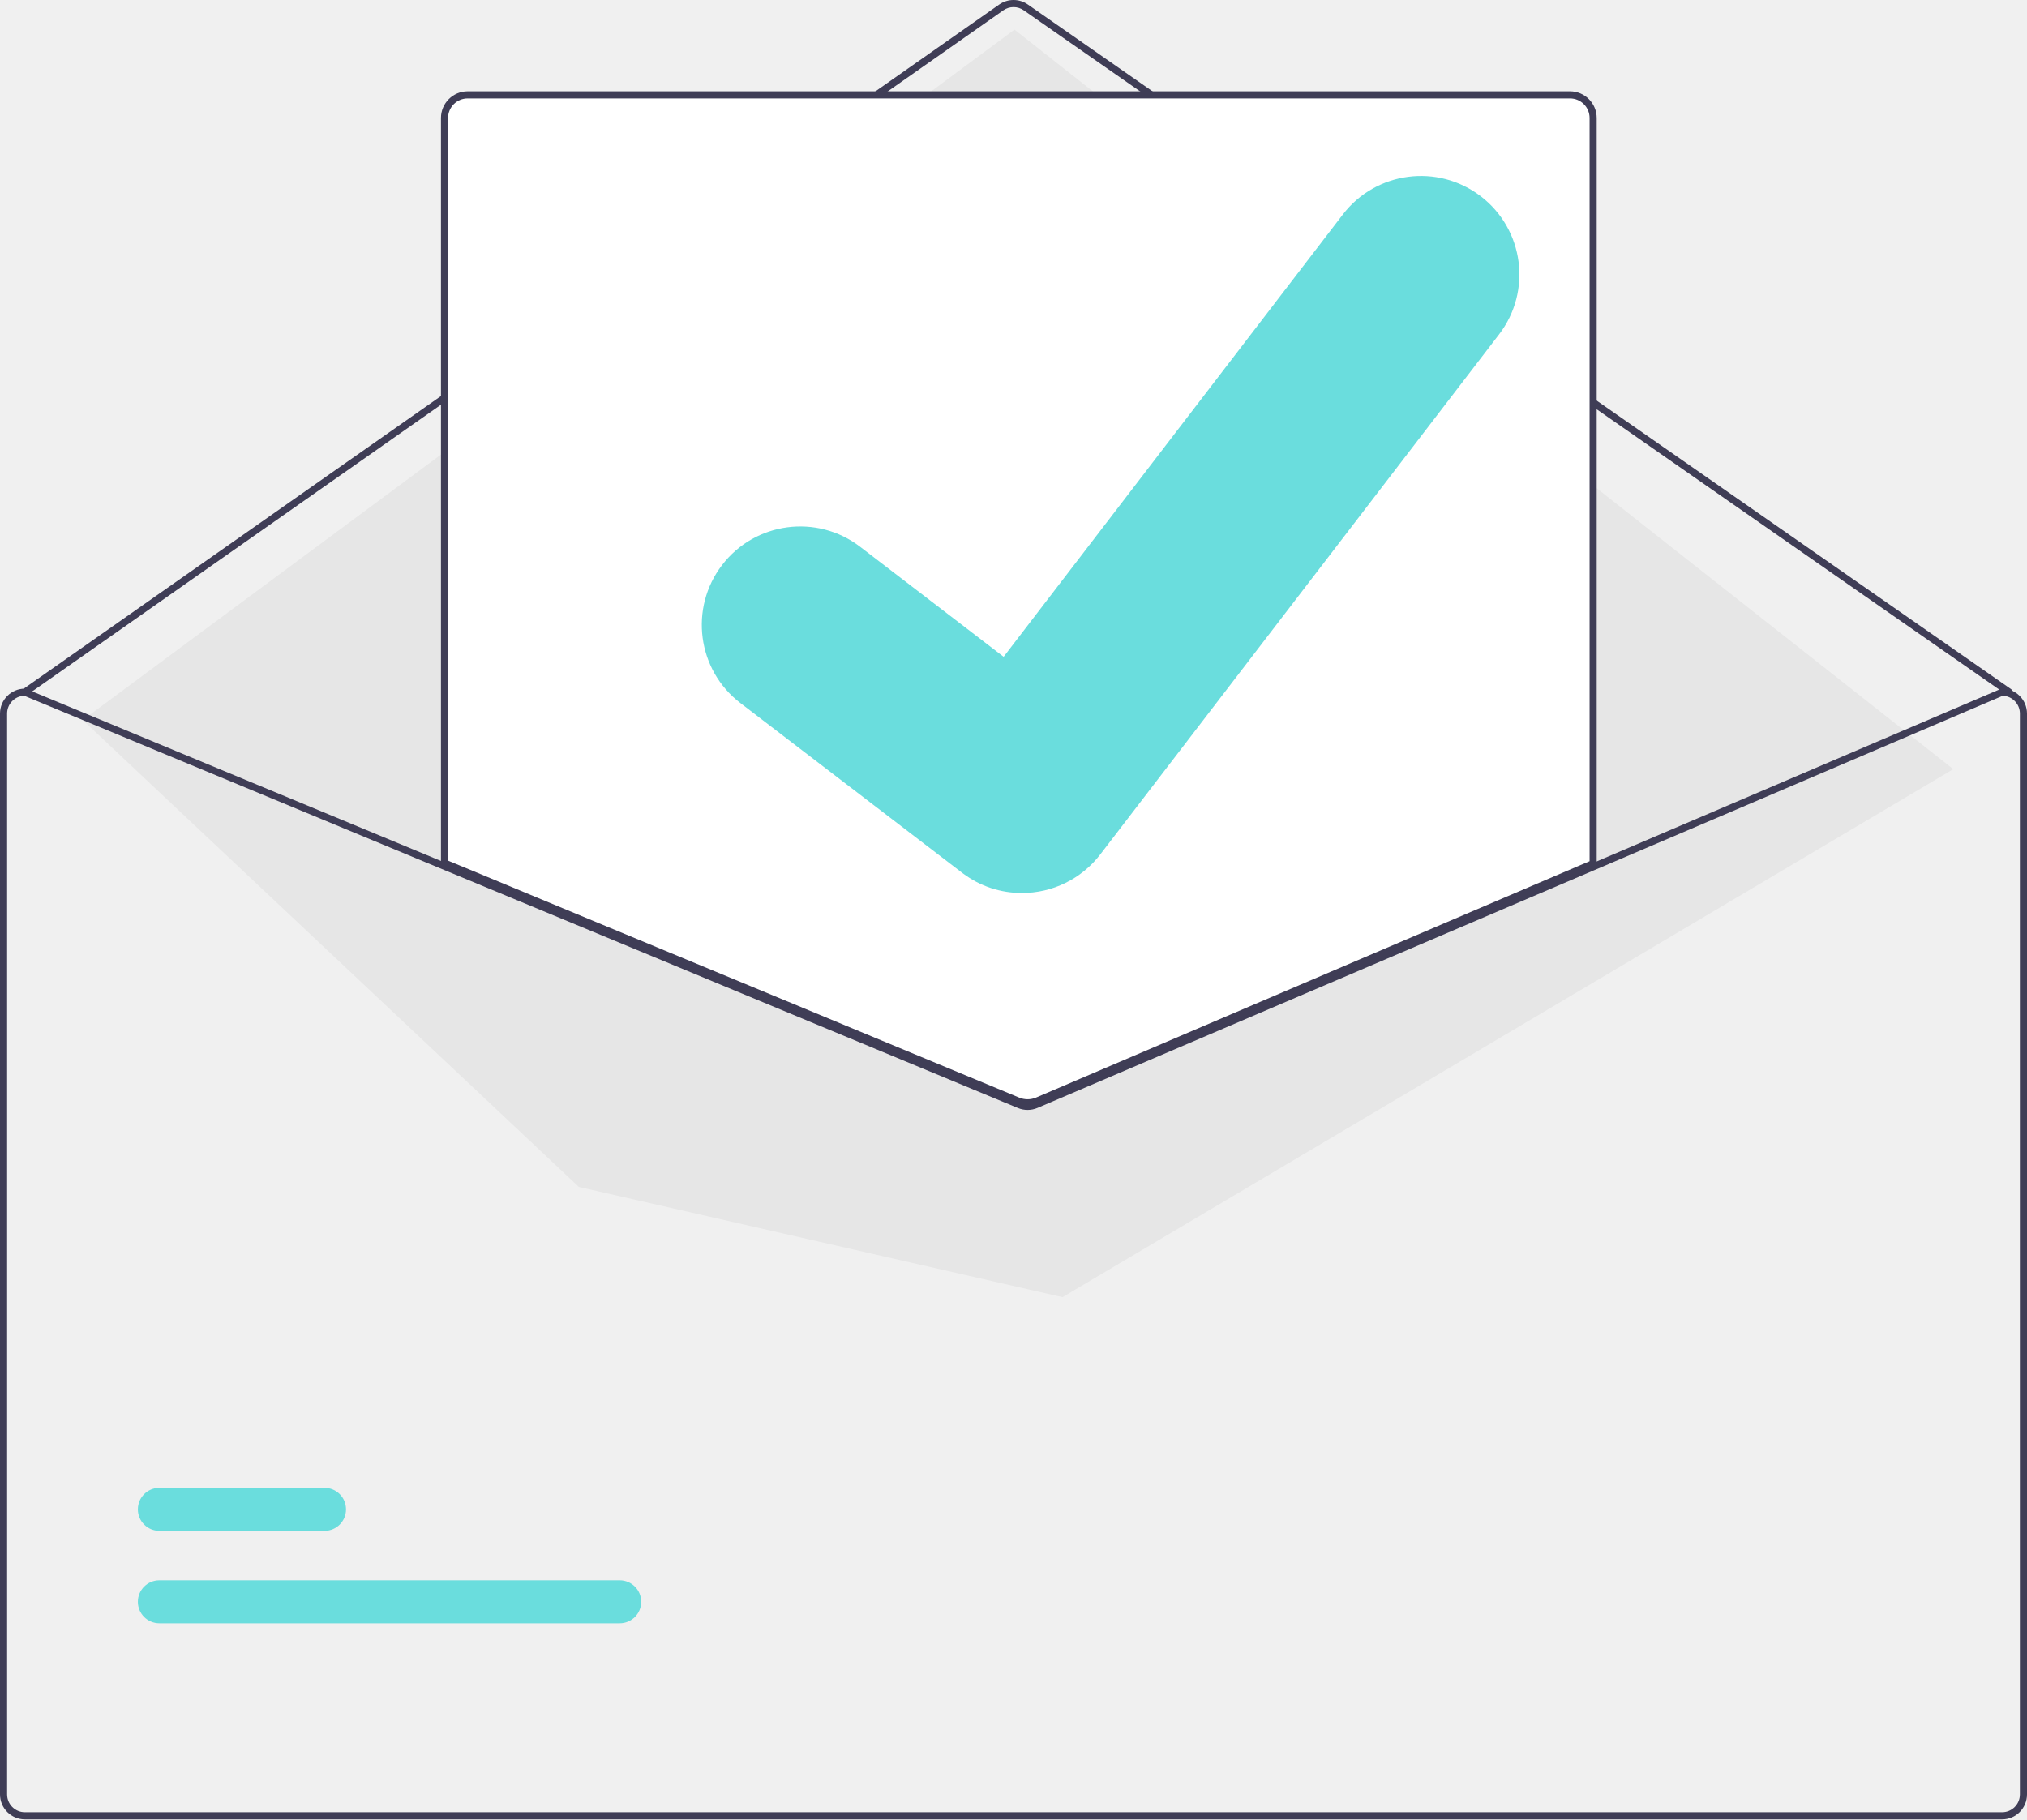
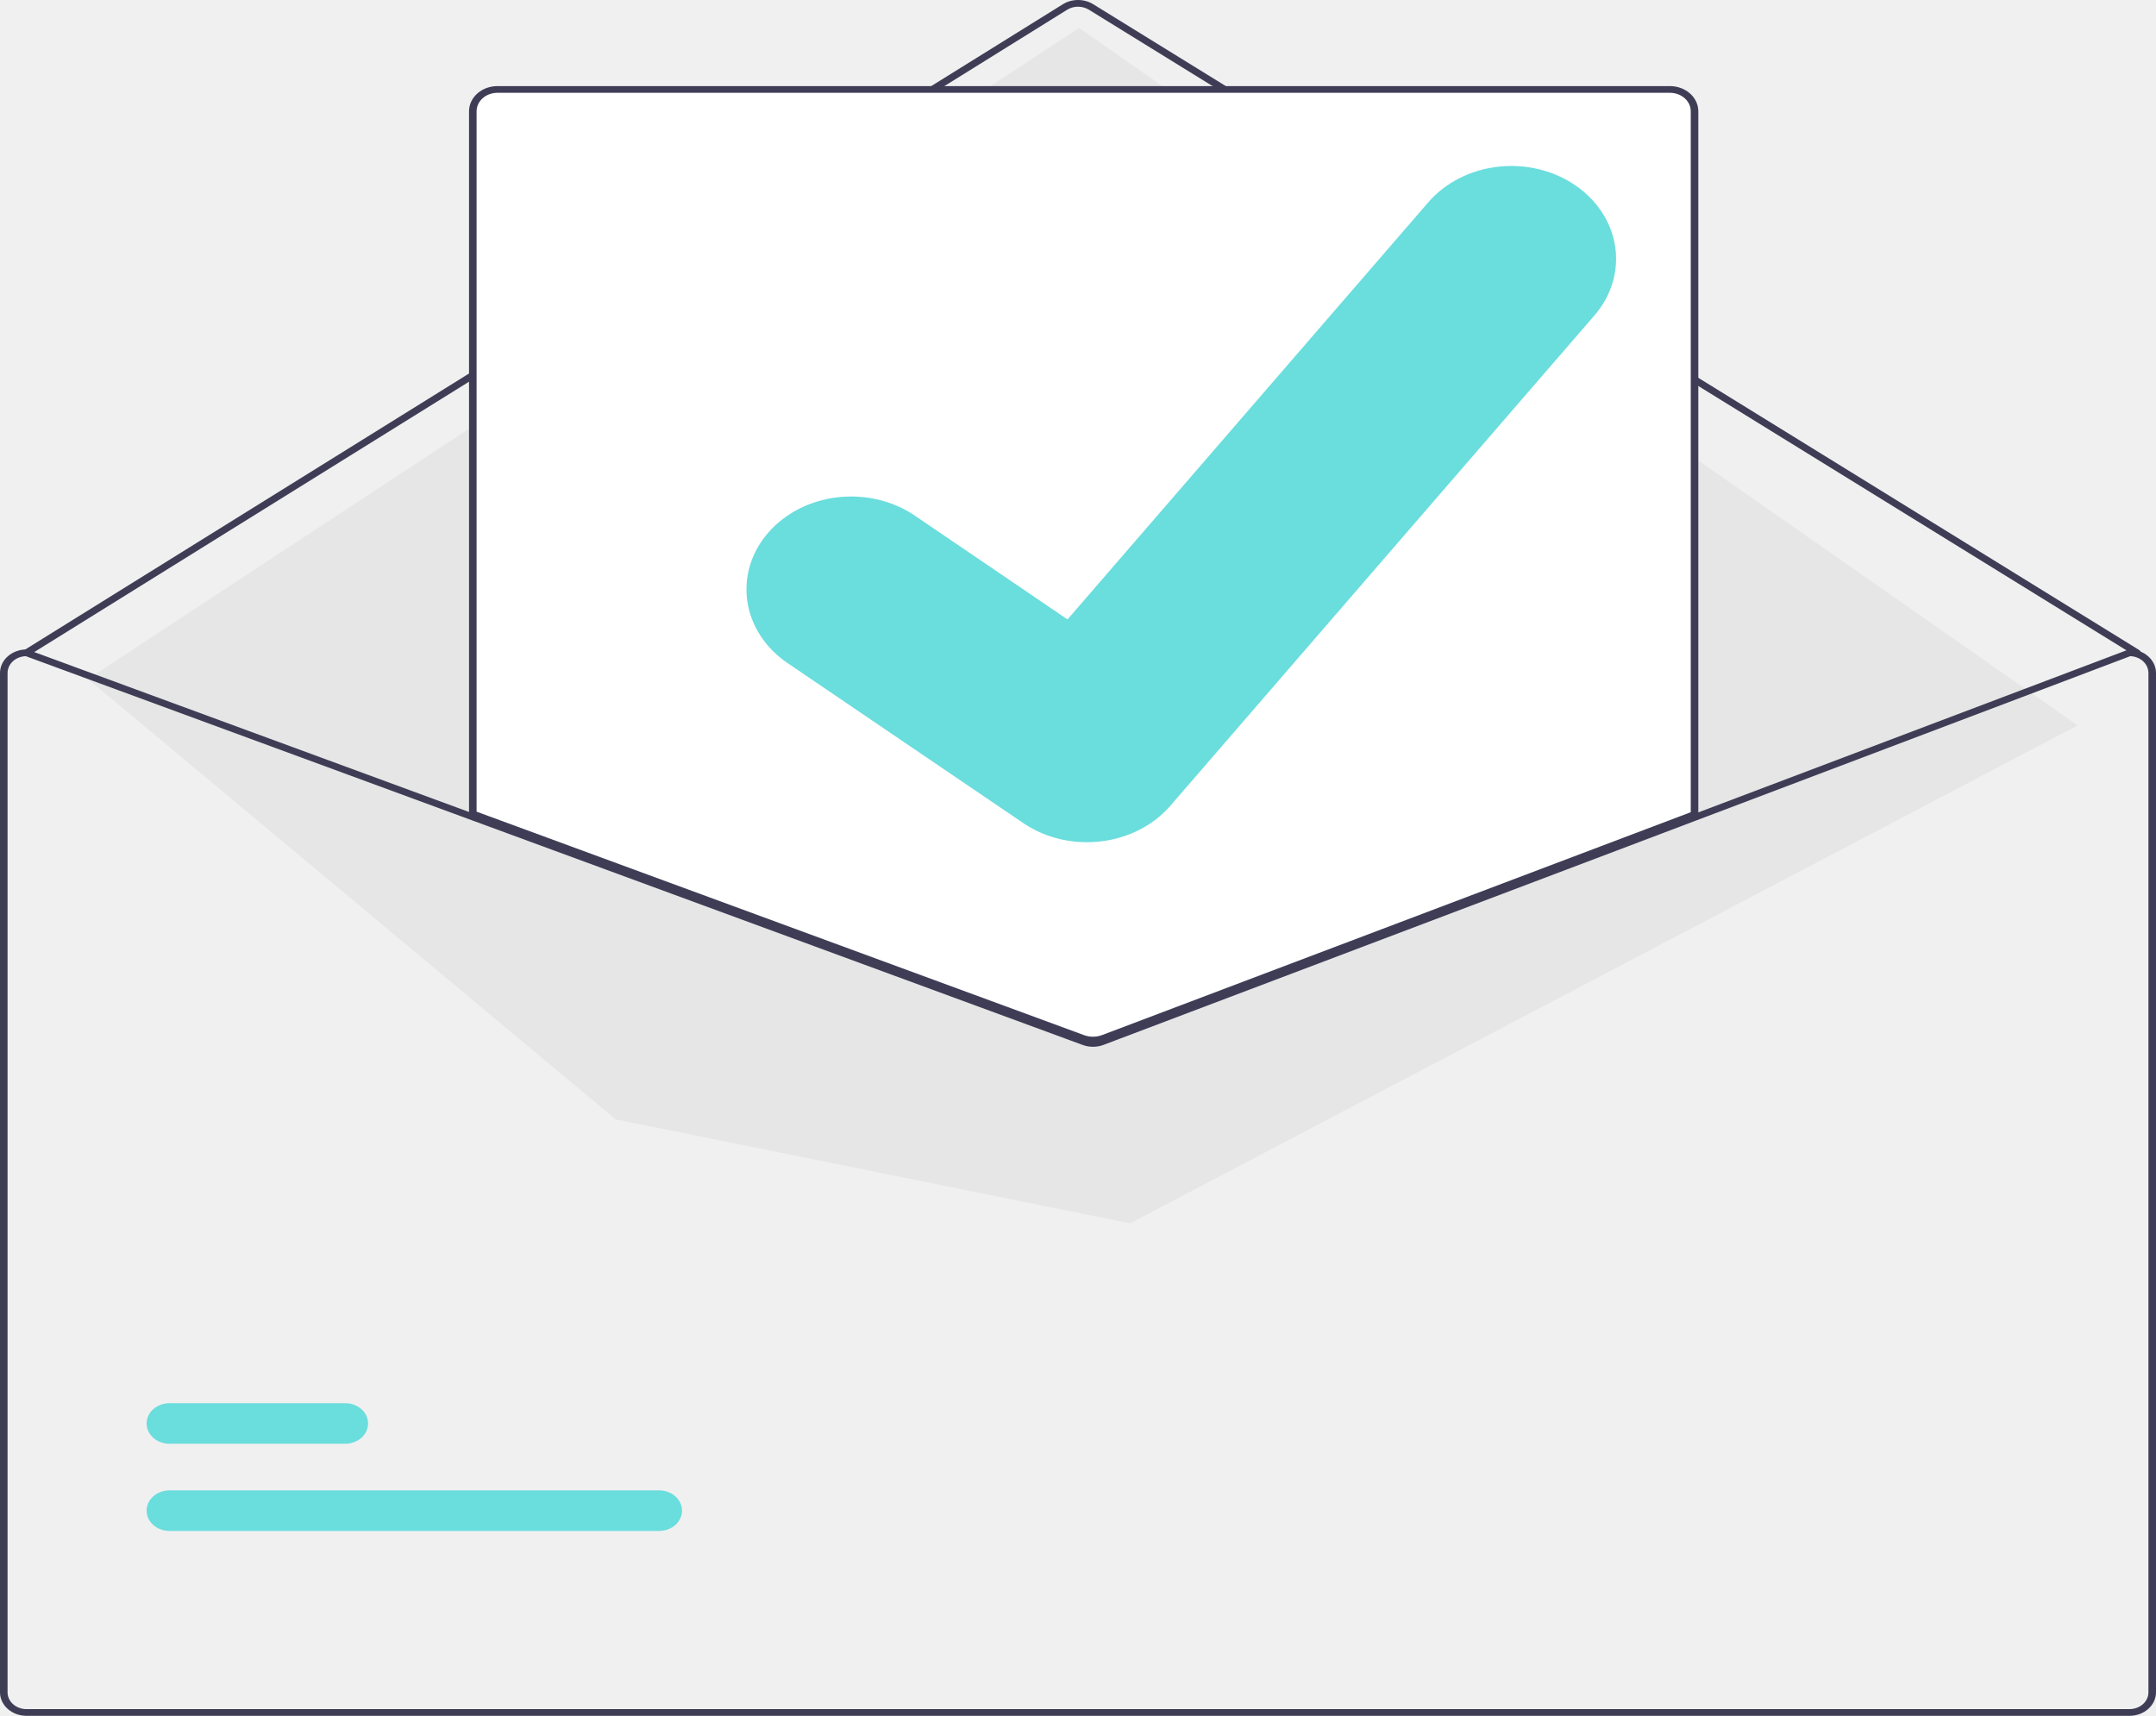
- <svg xmlns="http://www.w3.org/2000/svg" data-name="Layer 1" width="570" height="511.675" viewBox="0 0 570 511.675">
-   <path d="M879.999,389.837a.997.997,0,0,1-.571-.179L602.87,197.055a5.015,5.015,0,0,0-5.729.01L322.574,389.656a1,1,0,0,1-1.149-1.638l274.567-192.592a7.022,7.022,0,0,1,8.02-.013l276.559,192.603a1,1,0,0,1-.572,1.821Z" transform="translate(-315 -194.1626)" fill="#3f3d56" />
-   <polygon points="23.264 202.502 285.276 8.319 549.276 216.319 298.776 364.819 162.776 333.819 23.264 202.502" fill="#e6e6e6" />
-   <path d="M489.256,650.704H359.815a6.047,6.047,0,1,1,0-12.095H489.256a6.047,6.047,0,1,1,0,12.095Z" transform="translate(-315 -194.1626)" fill="#6adddd" />
-   <path d="M406.256,624.704H359.815a6.047,6.047,0,1,1,0-12.095h46.44a6.047,6.047,0,1,1,0,12.095Z" transform="translate(-315 -194.1626)" fill="#6adddd" />
-   <path d="M603.96,504.822a7.564,7.564,0,0,1-2.869-.562L439.5,437.211v-209.874a7.008,7.008,0,0,1,7-7h310a7.008,7.008,0,0,1,7,7v210.02l-.304.13L606.916,504.227A7.616,7.616,0,0,1,603.96,504.822Z" transform="translate(-315 -194.1626)" fill="#fff" />
-   <path d="M603.96,505.322a8.072,8.072,0,0,1-3.06-.599L439,437.545v-210.208a7.509,7.509,0,0,1,7.5-7.5h310a7.509,7.509,0,0,1,7.5,7.5V437.688l-156.888,66.999A8.11,8.11,0,0,1,603.96,505.322Zm-162.96-69.112,160.663,66.665a6.118,6.118,0,0,0,4.668-.028l155.669-66.479V227.337a5.507,5.507,0,0,0-5.5-5.5h-310a5.507,5.507,0,0,0-5.5,5.5Z" transform="translate(-315 -194.1626)" fill="#3f3d56" />
-   <path d="M878,387.837h-.2L763,436.857l-157.07,67.07a5.066,5.066,0,0,1-3.88.02L440,436.717l-117.62-48.8-.18-.08H322a7.008,7.008,0,0,0-7,7v304a7.008,7.008,0,0,0,7,7H878a7.008,7.008,0,0,0,7-7v-304A7.008,7.008,0,0,0,878,387.837Zm5,311a5.002,5.002,0,0,1-5,5H322a5.002,5.002,0,0,1-5-5v-304a5.011,5.011,0,0,1,4.81-5L440,438.877l161.28,66.92a7.121,7.121,0,0,0,5.44-.03L763,439.027l115.2-49.19a5.016,5.016,0,0,1,4.8,5Z" transform="translate(-315 -194.1626)" fill="#3f3d56" />
-   <path d="M602.345,445.31a27.499,27.499,0,0,1-16.546-5.496l-.296-.222-62.311-47.708a27.683,27.683,0,1,1,33.674-43.949l40.36,30.948,95.378-124.387a27.682,27.682,0,0,1,38.813-5.124l-.593.805.608-.793a27.714,27.714,0,0,1,5.124,38.813L624.369,434.506A27.694,27.694,0,0,1,602.345,445.31Z" transform="translate(-315 -194.1626)" fill="#6adddd" />
+ <svg xmlns="http://www.w3.org/2000/svg" width="245" height="195" viewBox="0 0 245 195" fill="none">
+   <g id="sentMail 1" clip-path="url(#clip0_262_2773)">
+     <path id="Vector" d="M242.851 74.572C242.763 74.572 242.677 74.548 242.605 74.504L123.733 1.102C123.372 0.88 122.942 0.761 122.502 0.762C122.061 0.762 121.632 0.882 121.271 1.106L3.256 74.503C3.162 74.561 3.047 74.584 2.934 74.566C2.822 74.549 2.722 74.493 2.657 74.41C2.591 74.327 2.566 74.225 2.585 74.125C2.605 74.025 2.669 73.937 2.762 73.879L120.778 0.482C121.283 0.169 121.884 0.001 122.5 3.61573e-06C123.116 -0.001 123.718 0.165 124.225 0.477L243.096 73.878C243.172 73.924 243.228 73.991 243.258 74.068C243.287 74.144 243.288 74.228 243.261 74.305C243.233 74.382 243.179 74.45 243.105 74.498C243.031 74.546 242.942 74.572 242.851 74.572L242.851 74.572Z" fill="#3F3D56" />
+     <path id="Vector_2" d="M9.999 77.174L122.619 3.17L236.092 82.439L128.421 139.033L69.965 127.219L9.999 77.174Z" fill="#E6E6E6" />
+     <path id="Vector_3" d="M74.899 173.988H19.263C18.921 173.989 18.583 173.93 18.267 173.814C17.951 173.698 17.664 173.529 17.422 173.314C17.181 173.1 16.989 172.846 16.858 172.566C16.727 172.287 16.66 171.987 16.66 171.684C16.66 171.381 16.727 171.081 16.858 170.801C16.989 170.521 17.181 170.267 17.422 170.053C17.664 169.839 17.951 169.669 18.267 169.554C18.583 169.438 18.921 169.379 19.263 169.379H74.899C75.241 169.379 75.579 169.438 75.895 169.554C76.211 169.669 76.498 169.839 76.74 170.053C76.981 170.267 77.173 170.521 77.304 170.801C77.435 171.081 77.502 171.381 77.502 171.684C77.502 171.987 77.435 172.287 77.304 172.566C77.173 172.846 76.981 173.1 76.74 173.314C76.498 173.529 76.211 173.698 75.895 173.814C75.579 173.93 75.241 173.989 74.899 173.988V173.988Z" fill="#6ADDDD" />
+     <path id="Vector_4" d="M39.224 164.08H19.263C18.921 164.08 18.583 164.021 18.267 163.905C17.951 163.79 17.664 163.62 17.422 163.406C17.181 163.192 16.989 162.938 16.858 162.658C16.727 162.378 16.66 162.078 16.66 161.775C16.66 161.472 16.727 161.172 16.858 160.893C16.989 160.613 17.181 160.359 17.422 160.144C17.664 159.93 17.951 159.761 18.267 159.645C18.583 159.529 18.921 159.47 19.263 159.47H39.224C39.566 159.47 39.904 159.529 40.22 159.645C40.535 159.761 40.822 159.93 41.064 160.144C41.306 160.359 41.498 160.613 41.628 160.893C41.759 161.172 41.827 161.472 41.827 161.775C41.827 162.078 41.759 162.378 41.628 162.658C41.498 162.938 41.306 163.192 41.064 163.406C40.822 163.62 40.535 163.79 40.22 163.905C39.904 164.021 39.566 164.08 39.224 164.08Z" fill="#6ADDDD" />
+     <path id="Vector_5" d="M124.202 118.393C123.779 118.393 123.36 118.32 122.969 118.179L53.513 92.626V12.643C53.514 11.936 53.831 11.258 54.396 10.758C54.96 10.257 55.724 9.976 56.522 9.975H189.768C190.565 9.976 191.33 10.257 191.894 10.758C192.458 11.258 192.776 11.936 192.776 12.643V92.682L192.646 92.731L125.473 118.166C125.071 118.316 124.639 118.393 124.202 118.393Z" fill="white" />
+     <path id="Vector_6" d="M124.202 118.583C123.751 118.584 123.305 118.506 122.887 118.355L53.298 92.754V12.643C53.299 11.885 53.639 11.159 54.244 10.623C54.848 10.087 55.667 9.786 56.522 9.785H189.768C190.622 9.786 191.442 10.087 192.046 10.623C192.65 11.159 192.99 11.885 192.991 12.643V92.808L125.557 118.341C125.128 118.501 124.668 118.583 124.202 118.583V118.583ZM54.158 92.244L123.215 117.65C123.859 117.882 124.58 117.878 125.221 117.64L192.132 92.305V12.643C192.131 12.087 191.882 11.554 191.438 11.162C190.995 10.768 190.394 10.547 189.768 10.547H56.522C55.895 10.547 55.294 10.768 54.851 11.162C54.408 11.554 54.159 12.087 54.158 12.643L54.158 92.244Z" fill="#3F3D56" />
+     <path id="Vector_7" d="M241.991 73.81H241.905L192.561 92.491L125.049 118.052C124.785 118.15 124.502 118.202 124.216 118.203C123.93 118.204 123.646 118.155 123.381 118.059L53.728 92.438L3.172 73.84L3.095 73.81H3.009C2.211 73.811 1.446 74.092 0.882 74.592C0.318 75.092 0.001 75.77 0 76.478V192.332C0.001 193.04 0.318 193.718 0.882 194.218C1.446 194.718 2.211 194.999 3.009 195H241.991C242.789 194.999 243.554 194.718 244.118 194.218C244.682 193.718 244.999 193.04 245 192.332V76.478C244.999 75.77 244.682 75.092 244.118 74.592C243.554 74.092 242.789 73.811 241.991 73.81V73.81ZM244.14 192.332C244.14 192.838 243.914 193.322 243.511 193.679C243.108 194.037 242.561 194.238 241.991 194.238H3.009C2.439 194.238 1.892 194.037 1.489 193.679C1.086 193.322 0.86 192.838 0.86 192.332V76.478C0.86 75.985 1.076 75.511 1.461 75.156C1.847 74.801 2.372 74.592 2.927 74.572L53.728 93.261L123.05 118.764C123.801 119.035 124.642 119.031 125.389 118.753L192.561 93.318L242.077 74.572C242.632 74.593 243.155 74.803 243.54 75.158C243.924 75.513 244.139 75.986 244.14 76.478V192.332Z" fill="#3F3D56" />
+     <path id="Vector_8" d="M123.508 95.713C120.944 95.717 118.448 94.982 116.396 93.618L116.269 93.533L89.486 75.352C88.246 74.509 87.205 73.458 86.422 72.259C85.64 71.059 85.132 69.735 84.927 68.362C84.722 66.988 84.824 65.592 85.227 64.254C85.631 62.915 86.328 61.66 87.278 60.561C88.228 59.461 89.414 58.538 90.766 57.844C92.119 57.151 93.612 56.7 95.162 56.518C96.711 56.337 98.285 56.427 99.795 56.785C101.304 57.142 102.72 57.76 103.96 58.603L121.308 70.397L162.304 22.993C163.254 21.893 164.44 20.971 165.793 20.278C167.146 19.584 168.64 19.134 170.189 18.953C171.738 18.772 173.312 18.863 174.822 19.221C176.331 19.579 177.747 20.197 178.987 21.04L178.732 21.347L178.993 21.045C181.495 22.749 183.131 25.264 183.544 28.037C183.957 30.81 183.112 33.615 181.195 35.837L132.975 91.595C131.859 92.88 130.425 93.92 128.783 94.634C127.142 95.348 125.337 95.717 123.508 95.713V95.713Z" fill="#6ADDDD" />
+   </g>
+   <defs>
+     <clipPath id="clip0_262_2773">
+       <rect width="245" height="195" fill="white" />
+     </clipPath>
+   </defs>
</svg>
